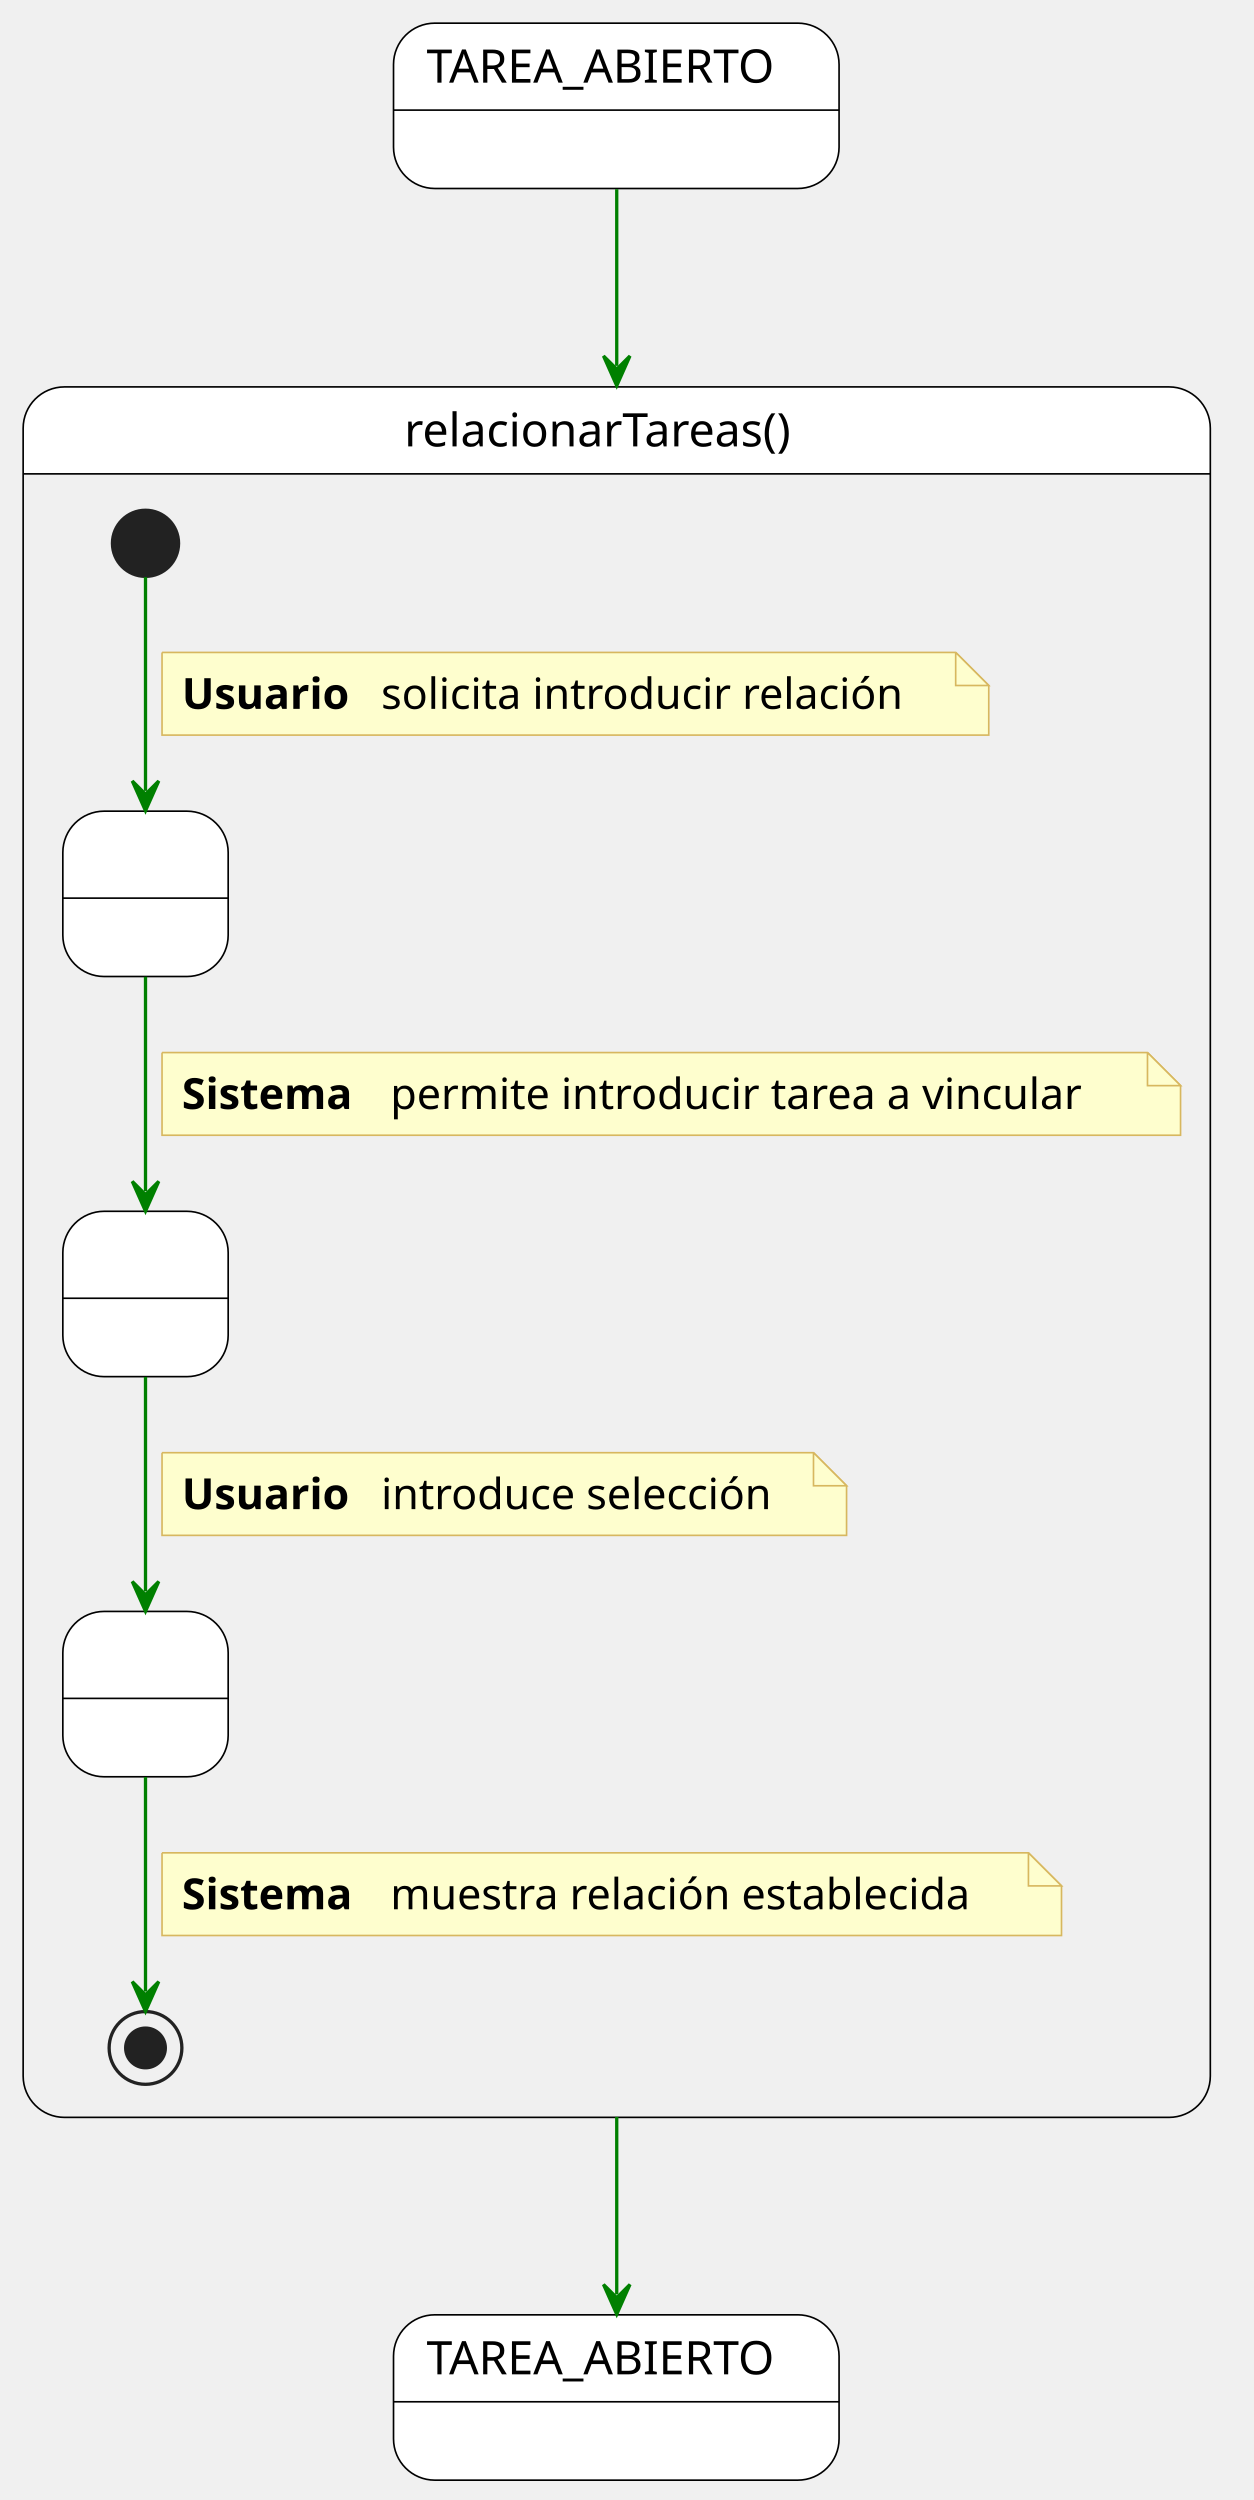
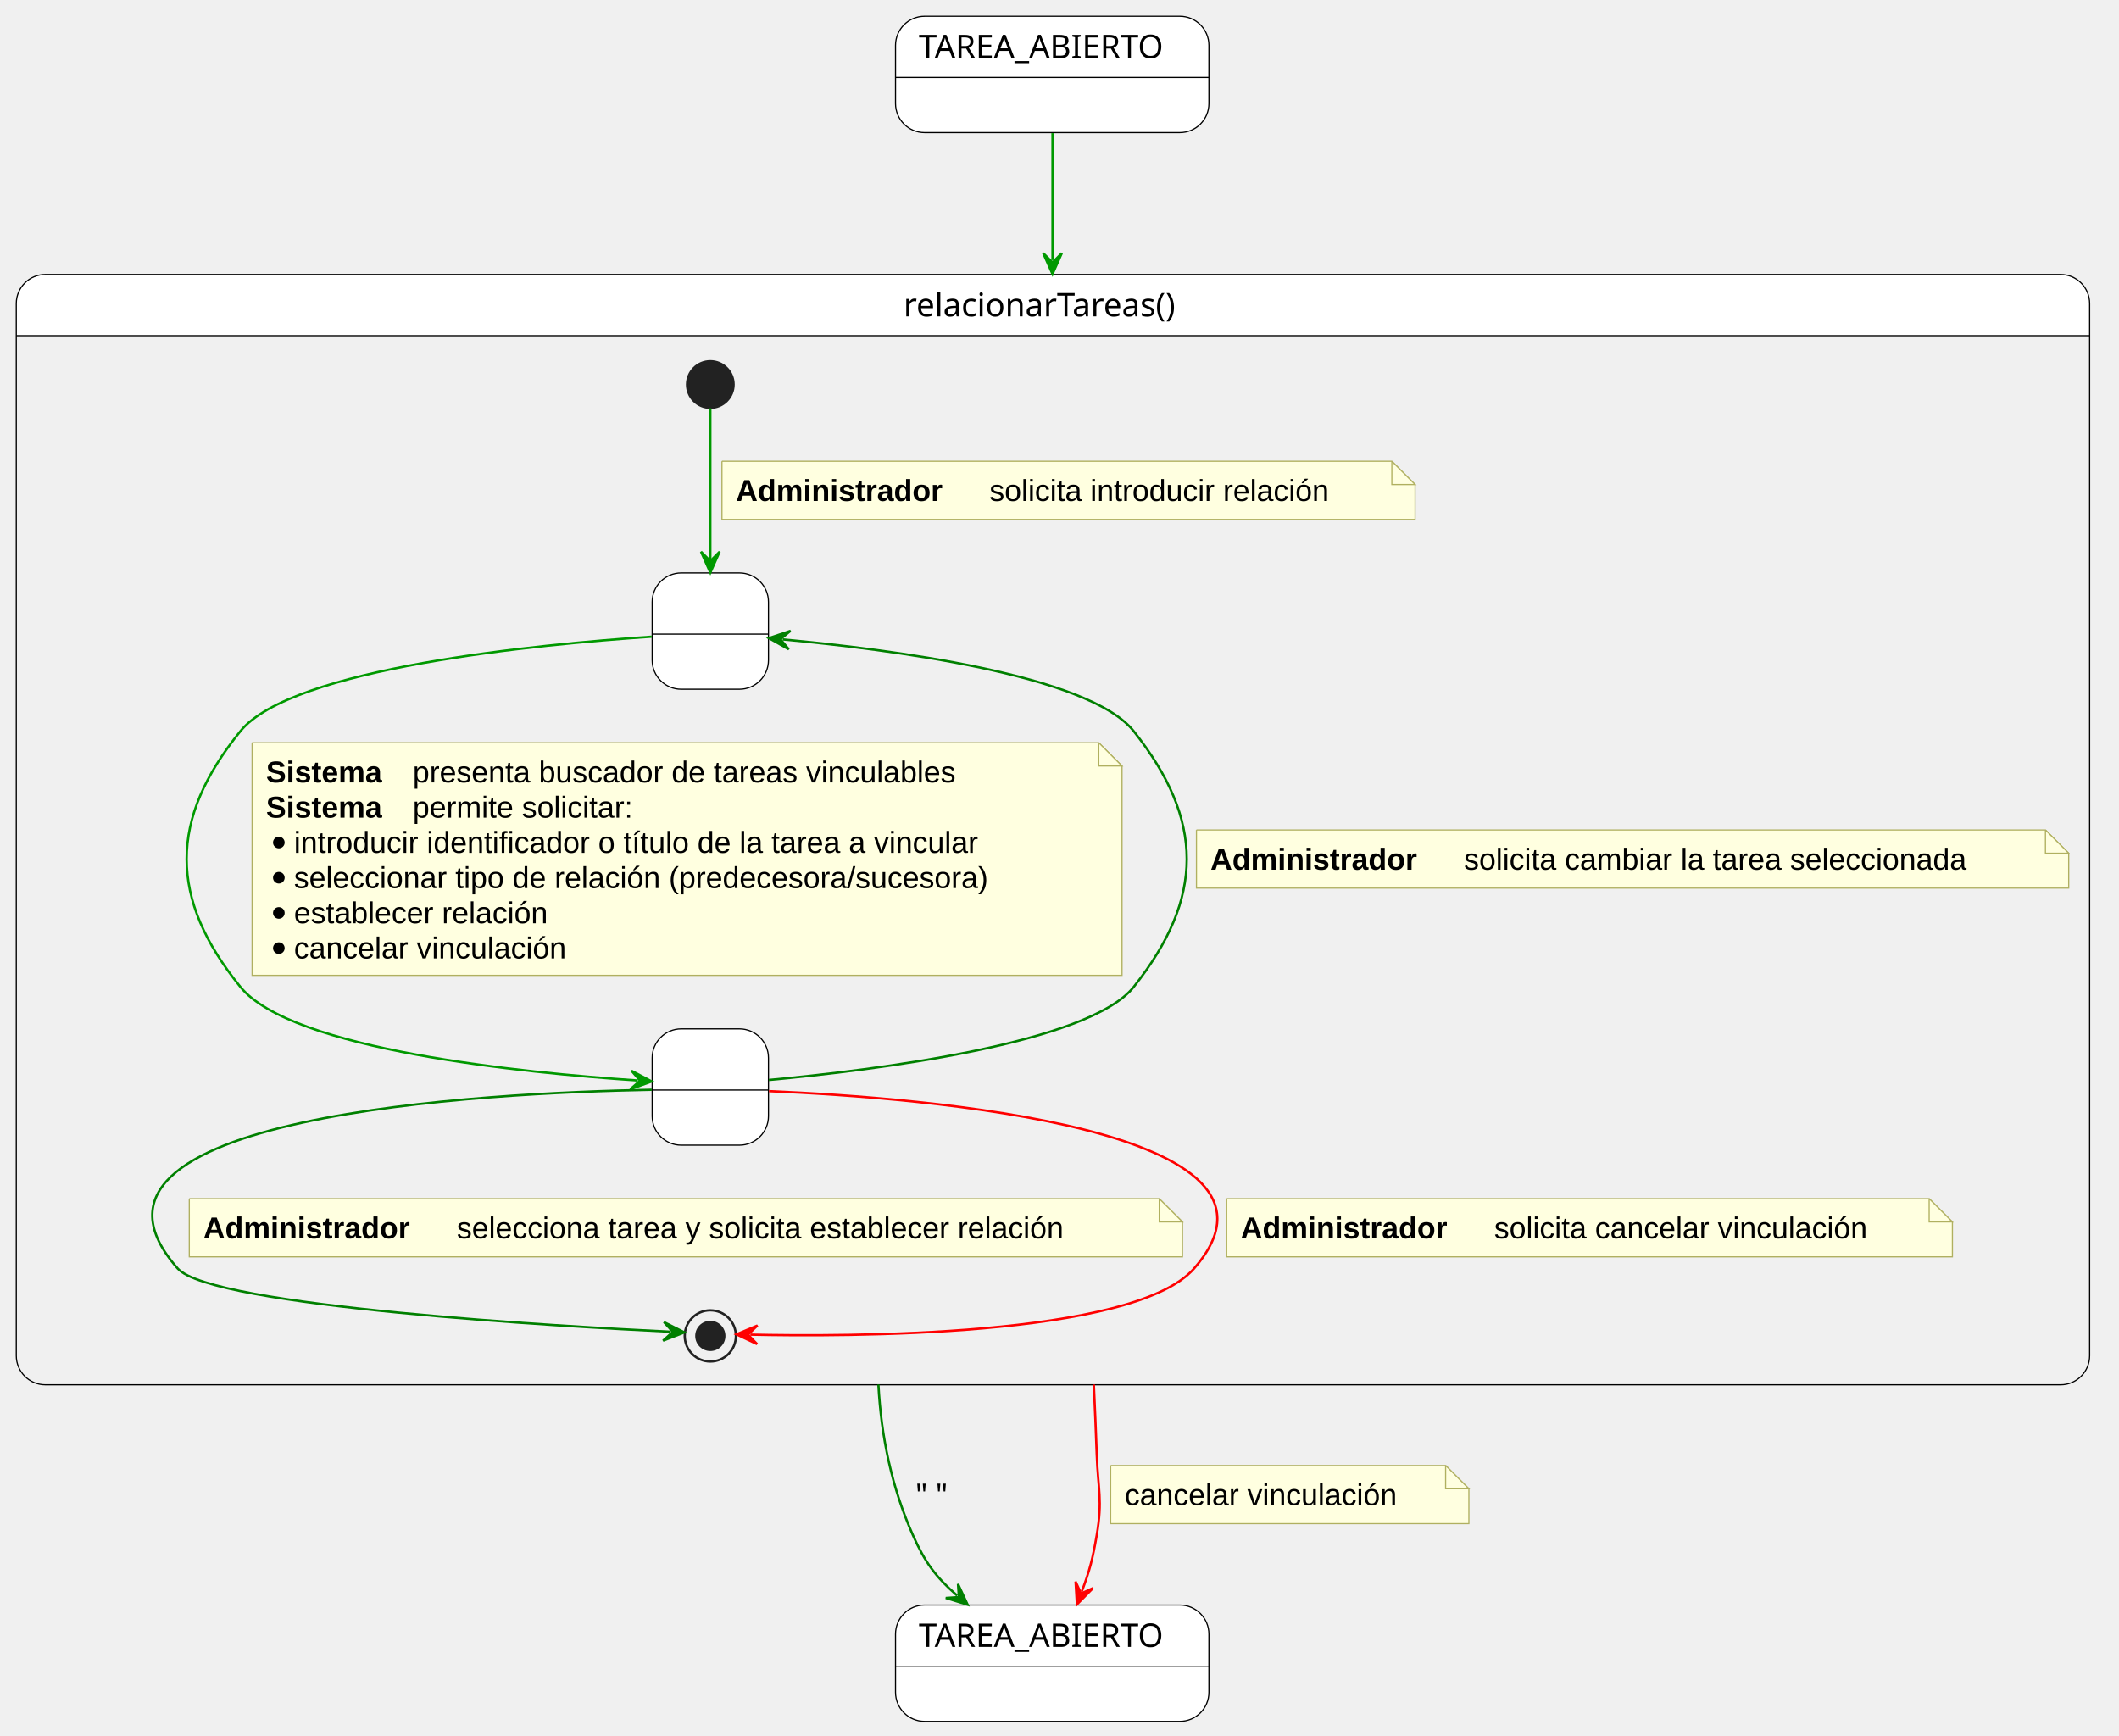
- <svg xmlns="http://www.w3.org/2000/svg" contentStyleType="text/css" data-diagram-type="STATE" height="756px" preserveAspectRatio="none" style="width:379px;height:756px;background:#FFFFFF;" version="1.1" viewBox="0 0 379 756" width="379px" zoomAndPan="magnify">
+ <svg xmlns="http://www.w3.org/2000/svg" contentStyleType="text/css" data-diagram-type="STATE" height="746px" preserveAspectRatio="none" style="width:911px;height:746px;background:#FFFFFF;" version="1.1" viewBox="0 0 911 746" width="911px" zoomAndPan="magnify">
  <defs />
  <g>
-     <g id="TAREA_ABIERTO">
-       <rect fill="#FFFFFF" height="50" rx="12.5" ry="12.5" style="stroke:#000000;stroke-width:0.5;" width="134.734" x="119" y="7" />
-       <line style="stroke:#000000;stroke-width:0.5;" x1="119" x2="253.734" y1="33.297" y2="33.297" />
-       <text fill="#000000" font-family="sans-serif" font-size="14" lengthAdjust="spacing" textLength="114.734" x="129" y="24.995">TAREA_ABIERTO</text>
+     <g id="Inicio">
+       <rect fill="#FFFFFF" height="50" rx="12.5" ry="12.5" style="stroke:#000000;stroke-width:0.5;" width="134.734" x="385" y="7" />
+       <line style="stroke:#000000;stroke-width:0.5;" x1="385" x2="519.734" y1="33.297" y2="33.297" />
+       <text fill="#000000" font-family="sans-serif" font-size="14" lengthAdjust="spacing" textLength="114.734" x="395" y="24.995">TAREA_ABIERTO</text>
    </g>
-     <g id="TAREA_ABIERTO_FINAL">
-       <rect fill="#FFFFFF" height="50" rx="12.5" ry="12.5" style="stroke:#000000;stroke-width:0.5;" width="134.734" x="119" y="700" />
-       <line style="stroke:#000000;stroke-width:0.5;" x1="119" x2="253.734" y1="726.297" y2="726.297" />
-       <text fill="#000000" font-family="sans-serif" font-size="14" lengthAdjust="spacing" textLength="114.734" x="129" y="717.995">TAREA_ABIERTO</text>
+     <path d="M19.5,118 L885.88,118 A12.5,12.5 0 0 1 898.38,130.5 L898.38,144.297 L7,144.297 L7,130.5 A12.5,12.5 0 0 1 19.5,118" fill="#FFFFFF" />
+     <rect fill="none" height="477.297" rx="12.5" ry="12.5" style="stroke:#000000;stroke-width:0.5;" width="891.38" x="7" y="118" />
+     <line style="stroke:#000000;stroke-width:0.5;" x1="7" x2="898.38" y1="144.297" y2="144.297" />
+     <text fill="#000000" font-family="sans-serif" font-size="14" lengthAdjust="spacing" textLength="128.495" x="388.442" y="135.995">relacionarTareas()</text>
+     <g id="RelacionarTareasContainer.EstadoFormulario">
+       <rect fill="#FFFFFF" height="50" rx="12.5" ry="12.5" style="stroke:#000000;stroke-width:0.5;" width="50" x="280.38" y="246.297" />
+       <line style="stroke:#000000;stroke-width:0.5;" x1="280.38" x2="330.38" y1="272.594" y2="272.594" />
+       <text fill="#000000" font-family="sans-serif" font-size="14" lengthAdjust="spacing" textLength="4.45" x="303.155" y="264.292"> </text>
    </g>
-     <path d="M19.5,117 L353.5,117 A12.5,12.5 0 0 1 366,129.5 L366,143.297 L7,143.297 L7,129.5 A12.5,12.5 0 0 1 19.5,117" fill="#FFFFFF" />
-     <rect fill="none" height="523.297" rx="12.5" ry="12.5" style="stroke:#000000;stroke-width:0.5;" width="359" x="7" y="117" />
-     <line style="stroke:#000000;stroke-width:0.5;" x1="7" x2="366" y1="143.297" y2="143.297" />
-     <text fill="#000000" font-family="sans-serif" font-size="14" lengthAdjust="spacing" textLength="128.495" x="122.252" y="134.995">relacionarTareas()</text>
-     <ellipse cx="44" cy="164.297" fill="#222222" rx="10" ry="10" style="stroke:#222222;stroke-width:1;" />
-     <g id="relacionarTareas.Estado1">
-       <rect fill="#FFFFFF" height="50" rx="12.5" ry="12.5" style="stroke:#000000;stroke-width:0.5;" width="50" x="19" y="245.297" />
-       <line style="stroke:#000000;stroke-width:0.5;" x1="19" x2="69" y1="271.594" y2="271.594" />
-       <text fill="#000000" font-family="sans-serif" font-size="14" lengthAdjust="spacing" textLength="4.45" x="41.775" y="263.292"> </text>
+     <g id="RelacionarTareasContainer.EstadoDecision">
+       <rect fill="#FFFFFF" height="50" rx="12.5" ry="12.5" style="stroke:#000000;stroke-width:0.5;" width="50" x="280.38" y="442.297" />
+       <line style="stroke:#000000;stroke-width:0.5;" x1="280.38" x2="330.38" y1="468.594" y2="468.594" />
+       <text fill="#000000" font-family="sans-serif" font-size="14" lengthAdjust="spacing" textLength="4.45" x="303.155" y="460.292"> </text>
    </g>
-     <g id="relacionarTareas.Estado2">
-       <rect fill="#FFFFFF" height="50" rx="12.5" ry="12.5" style="stroke:#000000;stroke-width:0.5;" width="50" x="19" y="366.297" />
-       <line style="stroke:#000000;stroke-width:0.5;" x1="19" x2="69" y1="392.594" y2="392.594" />
-       <text fill="#000000" font-family="sans-serif" font-size="14" lengthAdjust="spacing" textLength="4.45" x="41.775" y="384.292"> </text>
+     <ellipse cx="305.38" cy="165.297" fill="#222222" rx="10" ry="10" style="stroke:#222222;stroke-width:1;" />
+     <ellipse cx="305.38" cy="574.297" fill="none" rx="11" ry="11" style="stroke:#222222;stroke-width:1;" />
+     <ellipse cx="305.38" cy="574.297" fill="#222222" rx="6" ry="6" style="stroke:#222222;stroke-width:1;" />
+     <g class="link" data-entity-1=".start.RelacionarTareasContainer" data-entity-2="EstadoFormulario" data-source-line="26" data-uid="lnk3" id="link_.start.RelacionarTareasContainer_EstadoFormulario">
+       <path d="M305.38,175.527 C305.38,191.237 305.38,217.657 305.38,240.167" fill="none" id="*start*RelacionarTareasContainer-to-EstadoFormulario" style="stroke:#009900;stroke-width:1;" />
+       <polygon fill="#009900" points="305.38,246.167,309.38,237.167,305.38,241.167,301.38,237.167,305.38,246.167" style="stroke:#009900;stroke-width:1;" />
+       <path d="M310.38,198.297 L310.38,223.297 L608.38,223.297 L608.38,208.297 L598.38,198.297 L310.38,198.297" fill="#FFFFE0" style="stroke:#B0B060;stroke-width:0.5;" />
+       <path d="M598.38,198.297 L598.38,208.297 L608.38,208.297 L598.38,198.297" fill="#FFFFE0" style="stroke:#B0B060;stroke-width:0.5;" />
+       <text fill="#000000" font-family="Arial" font-size="13" font-weight="bold" lengthAdjust="spacing" textLength="104.863" x="316.38" y="215.364">Administrador</text>
+       <text fill="#000000" font-family="Arial" font-size="13" lengthAdjust="spacing" textLength="168.752" x="425.376" y="215.364">solicita introducir relación</text>
    </g>
-     <g id="relacionarTareas.Estado3">
-       <rect fill="#FFFFFF" height="50" rx="12.5" ry="12.5" style="stroke:#000000;stroke-width:0.5;" width="50" x="19" y="487.297" />
-       <line style="stroke:#000000;stroke-width:0.5;" x1="19" x2="69" y1="513.594" y2="513.594" />
-       <text fill="#000000" font-family="sans-serif" font-size="14" lengthAdjust="spacing" textLength="4.45" x="41.775" y="505.292"> </text>
+     <g class="link" data-entity-1="EstadoFormulario" data-entity-2="EstadoDecision" data-source-line="31" data-uid="lnk4" id="link_EstadoFormulario_EstadoDecision">
+       <path d="M280.19,273.697 C231.09,277.017 125.42,287.207 103.38,314.297 C72.53,352.227 72.53,386.367 103.38,424.297 C125.42,451.387 225.104,461.172 274.204,464.492" fill="none" id="EstadoFormulario-to-EstadoDecision" style="stroke:#009900;stroke-width:1;" />
+       <polygon fill="#009900" points="280.19,464.897,271.48,460.299,275.201,464.56,270.941,468.281,280.19,464.897" style="stroke:#009900;stroke-width:1;" />
+       <path d="M108.38,319.297 L108.38,419.297 L482.38,419.297 L482.38,329.297 L472.38,319.297 L108.38,319.297" fill="#FFFFE0" style="stroke:#B0B060;stroke-width:0.5;" />
+       <path d="M472.38,319.297 L472.38,329.297 L482.38,329.297 L472.38,319.297" fill="#FFFFE0" style="stroke:#B0B060;stroke-width:0.5;" />
+       <text fill="#000000" font-family="Arial" font-size="13" font-weight="bold" lengthAdjust="spacing" textLength="58.906" x="114.38" y="336.364">Sistema</text>
+       <text fill="#000000" font-family="Arial" font-size="13" lengthAdjust="spacing" textLength="264.666" x="177.419" y="336.364">presenta buscador de tareas vinculables</text>
+       <text fill="#000000" font-family="Arial" font-size="13" font-weight="bold" lengthAdjust="spacing" textLength="58.906" x="114.38" y="351.497">Sistema</text>
+       <text fill="#000000" font-family="Arial" font-size="13" lengthAdjust="spacing" textLength="110.595" x="177.419" y="351.497">permite solicitar:</text>
+       <ellipse cx="119.88" cy="362.195" fill="#000000" rx="2.5" ry="2.5" />
+       <text fill="#000000" font-family="Arial" font-size="13" lengthAdjust="spacing" textLength="341.148" x="126.38" y="366.629">introducir identificador o título de la tarea a vincular</text>
+       <ellipse cx="119.88" cy="377.328" fill="#000000" rx="2.5" ry="2.5" />
+       <text fill="#000000" font-family="Arial" font-size="13" lengthAdjust="spacing" textLength="337.105" x="126.38" y="381.762">seleccionar tipo de relación (predecesora/sucesora)</text>
+       <ellipse cx="119.88" cy="392.461" fill="#000000" rx="2.5" ry="2.5" />
+       <text fill="#000000" font-family="Arial" font-size="13" lengthAdjust="spacing" textLength="124.192" x="126.38" y="396.895">establecer relación</text>
+       <ellipse cx="119.88" cy="407.594" fill="#000000" rx="2.5" ry="2.5" />
+       <text fill="#000000" font-family="Arial" font-size="13" lengthAdjust="spacing" textLength="133.015" x="126.38" y="412.028">cancelar vinculación</text>
    </g>
-     <ellipse cx="44" cy="619.297" fill="none" rx="11" ry="11" style="stroke:#222222;stroke-width:1;" />
-     <ellipse cx="44" cy="619.297" fill="#222222" rx="6" ry="6" style="stroke:#222222;stroke-width:1;" />
-     <g class="link" data-entity-1="Inicio" data-entity-2="Estado1" data-source-line="22" data-uid="lnk2" id="link_Inicio_Estado1">
-       <path d="M44,174.527 C44,190.237 44,216.657 44,239.167" fill="none" id="Inicio-to-Estado1" style="stroke:#008000;stroke-width:1;" />
-       <polygon fill="#008000" points="44,245.167,48,236.167,44,240.167,40,236.167,44,245.167" style="stroke:#008000;stroke-width:1;" />
-       <path d="M49,197.297 L49,222.297 L299,222.297 L299,207.297 L289,197.297 L49,197.297" fill="#FEFECE" style="stroke:#D7B75F;stroke-width:0.5;" />
-       <path d="M289,197.297 L289,207.297 L299,207.297 L289,197.297" fill="#FEFECE" style="stroke:#D7B75F;stroke-width:0.5;" />
-       <text fill="#000000" font-family="sans-serif" font-size="13" font-weight="bold" lengthAdjust="spacing" textLength="56.12" x="55" y="214.364">Usuario</text>
-       <text fill="#000000" font-family="sans-serif" font-size="13" lengthAdjust="spacing" textLength="168.752" x="115.252" y="214.364">solicita introducir relación</text>
+     <g class="link" data-entity-1="EstadoFormulario" data-entity-2="EstadoDecision" data-source-line="41" data-uid="lnk6" id="link_EstadoFormulario_EstadoDecision">
+       <path d="M336.514,274.884 C381.774,279.104 468.05,289.997 487.38,314.297 C517.82,352.557 517.82,386.037 487.38,424.297 C468.05,448.597 375.8,460.047 330.54,464.267" fill="none" id="EstadoFormulario-backto-EstadoDecision" style="stroke:#008000;stroke-width:1;" />
+       <polygon fill="#008000" points="330.54,274.327,339.13,279.145,335.518,274.791,339.873,271.18,330.54,274.327" style="stroke:#008000;stroke-width:1;" />
+       <path d="M514.38,356.797 L514.38,381.797 L889.38,381.797 L889.38,366.797 L879.38,356.797 L514.38,356.797" fill="#FFFFE0" style="stroke:#B0B060;stroke-width:0.5;" />
+       <path d="M879.38,356.797 L879.38,366.797 L889.38,366.797 L879.38,356.797" fill="#FFFFE0" style="stroke:#B0B060;stroke-width:0.5;" />
+       <text fill="#000000" font-family="Arial" font-size="13" font-weight="bold" lengthAdjust="spacing" textLength="104.863" x="520.38" y="373.864">Administrador</text>
+       <text fill="#000000" font-family="Arial" font-size="13" lengthAdjust="spacing" textLength="245.87" x="629.376" y="373.864">solicita cambiar la tarea seleccionada</text>
    </g>
-     <g class="link" data-entity-1="Estado1" data-entity-2="Estado2" data-source-line="28" data-uid="lnk3" id="link_Estado1_Estado2">
-       <path d="M44,295.377 C44,316.027 44,339.617 44,360.247" fill="none" id="Estado1-to-Estado2" style="stroke:#008000;stroke-width:1;" />
-       <polygon fill="#008000" points="44,366.247,48,357.247,44,361.247,40,357.247,44,366.247" style="stroke:#008000;stroke-width:1;" />
-       <path d="M49,318.297 L49,343.297 L357,343.297 L357,328.297 L347,318.297 L49,318.297" fill="#FEFECE" style="stroke:#D7B75F;stroke-width:0.5;" />
-       <path d="M347,318.297 L347,328.297 L357,328.297 L347,318.297" fill="#FEFECE" style="stroke:#D7B75F;stroke-width:0.5;" />
-       <text fill="#000000" font-family="sans-serif" font-size="13" font-weight="bold" lengthAdjust="spacing" textLength="58.906" x="55" y="335.364">Sistema</text>
-       <text fill="#000000" font-family="sans-serif" font-size="13" lengthAdjust="spacing" textLength="224.529" x="118.039" y="335.364">permite introducir tarea a vincular</text>
+     <g class="link" data-entity-1="EstadoDecision" data-entity-2=".end.RelacionarTareasContainer" data-source-line="46" data-uid="lnk8" id="link_EstadoDecision_.end.RelacionarTareasContainer">
+       <path d="M280.2,468.477 C209.5,469.777 18,479.337 76.38,545.297 C91.01,561.827 244.337,570.366 288.247,572.496" fill="none" id="EstadoDecision-to-*end*RelacionarTareasContainer" style="stroke:#008000;stroke-width:1;" />
+       <polygon fill="#008000" points="294.24,572.787,285.444,568.356,289.246,572.545,285.057,576.346,294.24,572.787" style="stroke:#008000;stroke-width:1;" />
+       <path d="M81.38,515.297 L81.38,540.297 L508.38,540.297 L508.38,525.297 L498.38,515.297 L81.38,515.297" fill="#FFFFE0" style="stroke:#B0B060;stroke-width:0.5;" />
+       <path d="M498.38,515.297 L498.38,525.297 L508.38,525.297 L498.38,515.297" fill="#FFFFE0" style="stroke:#B0B060;stroke-width:0.5;" />
+       <text fill="#000000" font-family="Arial" font-size="13" font-weight="bold" lengthAdjust="spacing" textLength="104.863" x="87.38" y="532.364">Administrador</text>
+       <text fill="#000000" font-family="Arial" font-size="13" lengthAdjust="spacing" textLength="297.007" x="196.376" y="532.364">selecciona tarea y solicita establecer relación</text>
    </g>
-     <g class="link" data-entity-1="Estado2" data-entity-2="Estado3" data-source-line="34" data-uid="lnk4" id="link_Estado2_Estado3">
-       <path d="M44,416.377 C44,437.027 44,460.617 44,481.247" fill="none" id="Estado2-to-Estado3" style="stroke:#008000;stroke-width:1;" />
-       <polygon fill="#008000" points="44,487.247,48,478.247,44,482.247,40,478.247,44,487.247" style="stroke:#008000;stroke-width:1;" />
-       <path d="M49,439.297 L49,464.297 L256,464.297 L256,449.297 L246,439.297 L49,439.297" fill="#FEFECE" style="stroke:#D7B75F;stroke-width:0.5;" />
-       <path d="M246,439.297 L246,449.297 L256,449.297 L246,439.297" fill="#FEFECE" style="stroke:#D7B75F;stroke-width:0.5;" />
-       <text fill="#000000" font-family="sans-serif" font-size="13" font-weight="bold" lengthAdjust="spacing" textLength="56.12" x="55" y="456.364">Usuario</text>
-       <text fill="#000000" font-family="sans-serif" font-size="13" lengthAdjust="spacing" textLength="126.496" x="115.252" y="456.364">introduce selección</text>
+     <g class="link" data-entity-1="EstadoDecision" data-entity-2=".end.RelacionarTareasContainer" data-source-line="51" data-uid="lnk9" id="link_EstadoDecision_.end.RelacionarTareasContainer">
+       <path d="M330.61,469.067 C396.66,471.917 565.97,485.147 513.38,545.297 C487.36,575.057 361.998,574.619 322.579,573.749" fill="none" id="EstadoDecision-to-*end*RelacionarTareasContainer-1" style="stroke:#FF0000;stroke-width:1;" />
+       <polygon fill="#FF0000" points="316.58,573.617,325.49,577.814,321.579,573.727,325.666,569.816,316.58,573.617" style="stroke:#FF0000;stroke-width:1;" />
+       <path d="M527.38,515.297 L527.38,540.297 L839.38,540.297 L839.38,525.297 L829.38,515.297 L527.38,515.297" fill="#FFFFE0" style="stroke:#B0B060;stroke-width:0.5;" />
+       <path d="M829.38,515.297 L829.38,525.297 L839.38,525.297 L829.38,515.297" fill="#FFFFE0" style="stroke:#B0B060;stroke-width:0.5;" />
+       <text fill="#000000" font-family="Arial" font-size="13" font-weight="bold" lengthAdjust="spacing" textLength="104.863" x="533.38" y="532.364">Administrador</text>
+       <text fill="#000000" font-family="Arial" font-size="13" lengthAdjust="spacing" textLength="182.92" x="642.376" y="532.364">solicita cancelar vinculación</text>
    </g>
-     <g class="link" data-entity-1="Estado3" data-entity-2="Fin" data-source-line="40" data-uid="lnk5" id="link_Estado3_Fin">
-       <path d="M44,537.387 C44,559.787 44,586.067 44,602.247" fill="none" id="Estado3-to-Fin" style="stroke:#008000;stroke-width:1;" />
-       <polygon fill="#008000" points="44,608.247,48,599.247,44,603.247,40,599.247,44,608.247" style="stroke:#008000;stroke-width:1;" />
-       <path d="M49,560.297 L49,585.297 L321,585.297 L321,570.297 L311,560.297 L49,560.297" fill="#FEFECE" style="stroke:#D7B75F;stroke-width:0.5;" />
-       <path d="M311,560.297 L311,570.297 L321,570.297 L311,560.297" fill="#FEFECE" style="stroke:#D7B75F;stroke-width:0.5;" />
-       <text fill="#000000" font-family="sans-serif" font-size="13" font-weight="bold" lengthAdjust="spacing" textLength="58.906" x="55" y="577.364">Sistema</text>
-       <text fill="#000000" font-family="sans-serif" font-size="13" lengthAdjust="spacing" textLength="188.894" x="118.039" y="577.364">muestra relación establecida</text>
+     <g id="FinTarea">
+       <rect fill="#FFFFFF" height="50" rx="12.5" ry="12.5" style="stroke:#000000;stroke-width:0.5;" width="134.734" x="385" y="690" />
+       <line style="stroke:#000000;stroke-width:0.5;" x1="385" x2="519.734" y1="716.297" y2="716.297" />
+       <text fill="#000000" font-family="sans-serif" font-size="14" lengthAdjust="spacing" textLength="114.734" x="395" y="707.995">TAREA_ABIERTO</text>
    </g>
-     <g class="link" data-entity-1="TAREA_ABIERTO" data-entity-2="relacionarTareas" data-source-line="47" data-uid="lnk6" id="link_TAREA_ABIERTO_relacionarTareas">
-       <path d="M186.5,57.22 C186.5,72.08 186.5,86.8 186.5,110.64" fill="none" id="TAREA_ABIERTO-to-relacionarTareas" style="stroke:#008000;stroke-width:1;" />
-       <polygon fill="#008000" points="186.5,116.64,190.5,107.64,186.5,111.64,182.5,107.64,186.5,116.64" style="stroke:#008000;stroke-width:1;" />
+     <g class="link" data-entity-1="Inicio" data-entity-2="RelacionarTareasContainer" data-source-line="59" data-uid="lnk10" id="link_Inicio_RelacionarTareasContainer">
+       <path d="M452.5,57.24 C452.5,72.4 452.5,87.62 452.5,111.83" fill="none" id="Inicio-to-RelacionarTareasContainer" style="stroke:#009900;stroke-width:1;" />
+       <polygon fill="#009900" points="452.5,117.83,456.5,108.83,452.5,112.83,448.5,108.83,452.5,117.83" style="stroke:#009900;stroke-width:1;" />
    </g>
-     <g class="link" data-entity-1="relacionarTareas" data-entity-2="TAREA_ABIERTO_FINAL" data-source-line="48" data-uid="lnk7" id="link_relacionarTareas_TAREA_ABIERTO_FINAL">
-       <path d="M186.5,640.17 C186.5,664.11 186.5,678.93 186.5,693.83" fill="none" id="relacionarTareas-to-TAREA_ABIERTO_FINAL" style="stroke:#008000;stroke-width:1;" />
-       <polygon fill="#008000" points="186.5,699.83,190.5,690.83,186.5,694.83,182.5,690.83,186.5,699.83" style="stroke:#008000;stroke-width:1;" />
+     <g class="link" data-entity-1="RelacionarTareasContainer" data-entity-2="FinTarea" data-source-line="61" data-uid="lnk11" id="link_RelacionarTareasContainer_FinTarea">
+       <path d="M377.64,595.18 C378.82,617.51 383.35,639.46 392.5,660 C397.63,671.52 402.05,677.674 411.49,685.914" fill="none" id="RelacionarTareasContainer-to-FinTarea" style="stroke:#008000;stroke-width:1;" />
+       <polygon fill="#008000" points="416.01,689.86,411.86,680.928,412.243,686.572,406.599,686.955,416.01,689.86" style="stroke:#008000;stroke-width:1;" />
+       <text fill="#000000" font-family="sans-serif" font-size="13" lengthAdjust="spacing" textLength="73.944" x="393.5" y="647.067">"               "</text>
+     </g>
+     <g class="link" data-entity-1="RelacionarTareasContainer" data-entity-2="FinTarea" data-source-line="63" data-uid="lnk12" id="link_RelacionarTareasContainer_FinTarea">
+       <path d="M470.26,595.19 C470.74,605.26 471.15,615.23 471.5,625 C472.05,640.55 474.12,644.67 471.5,660 C469.79,669.99 468.538,674.972 465.108,684.112" fill="none" id="RelacionarTareasContainer-to-FinTarea-1" style="stroke:#FF0000;stroke-width:1;" />
+       <polygon fill="#FF0000" points="463,689.73,469.907,682.709,464.757,685.049,462.417,679.898,463,689.73" style="stroke:#FF0000;stroke-width:1;" />
+       <path d="M477.5,630 L477.5,655 L631.5,655 L631.5,640 L621.5,630 L477.5,630" fill="#FFFFE0" style="stroke:#B0B060;stroke-width:0.5;" />
+       <path d="M621.5,630 L621.5,640 L631.5,640 L621.5,630" fill="#FFFFE0" style="stroke:#B0B060;stroke-width:0.5;" />
+       <text fill="#000000" font-family="Arial" font-size="13" lengthAdjust="spacing" textLength="133.015" x="483.5" y="647.067">cancelar vinculación</text>
    </g>
  </g>
</svg>
